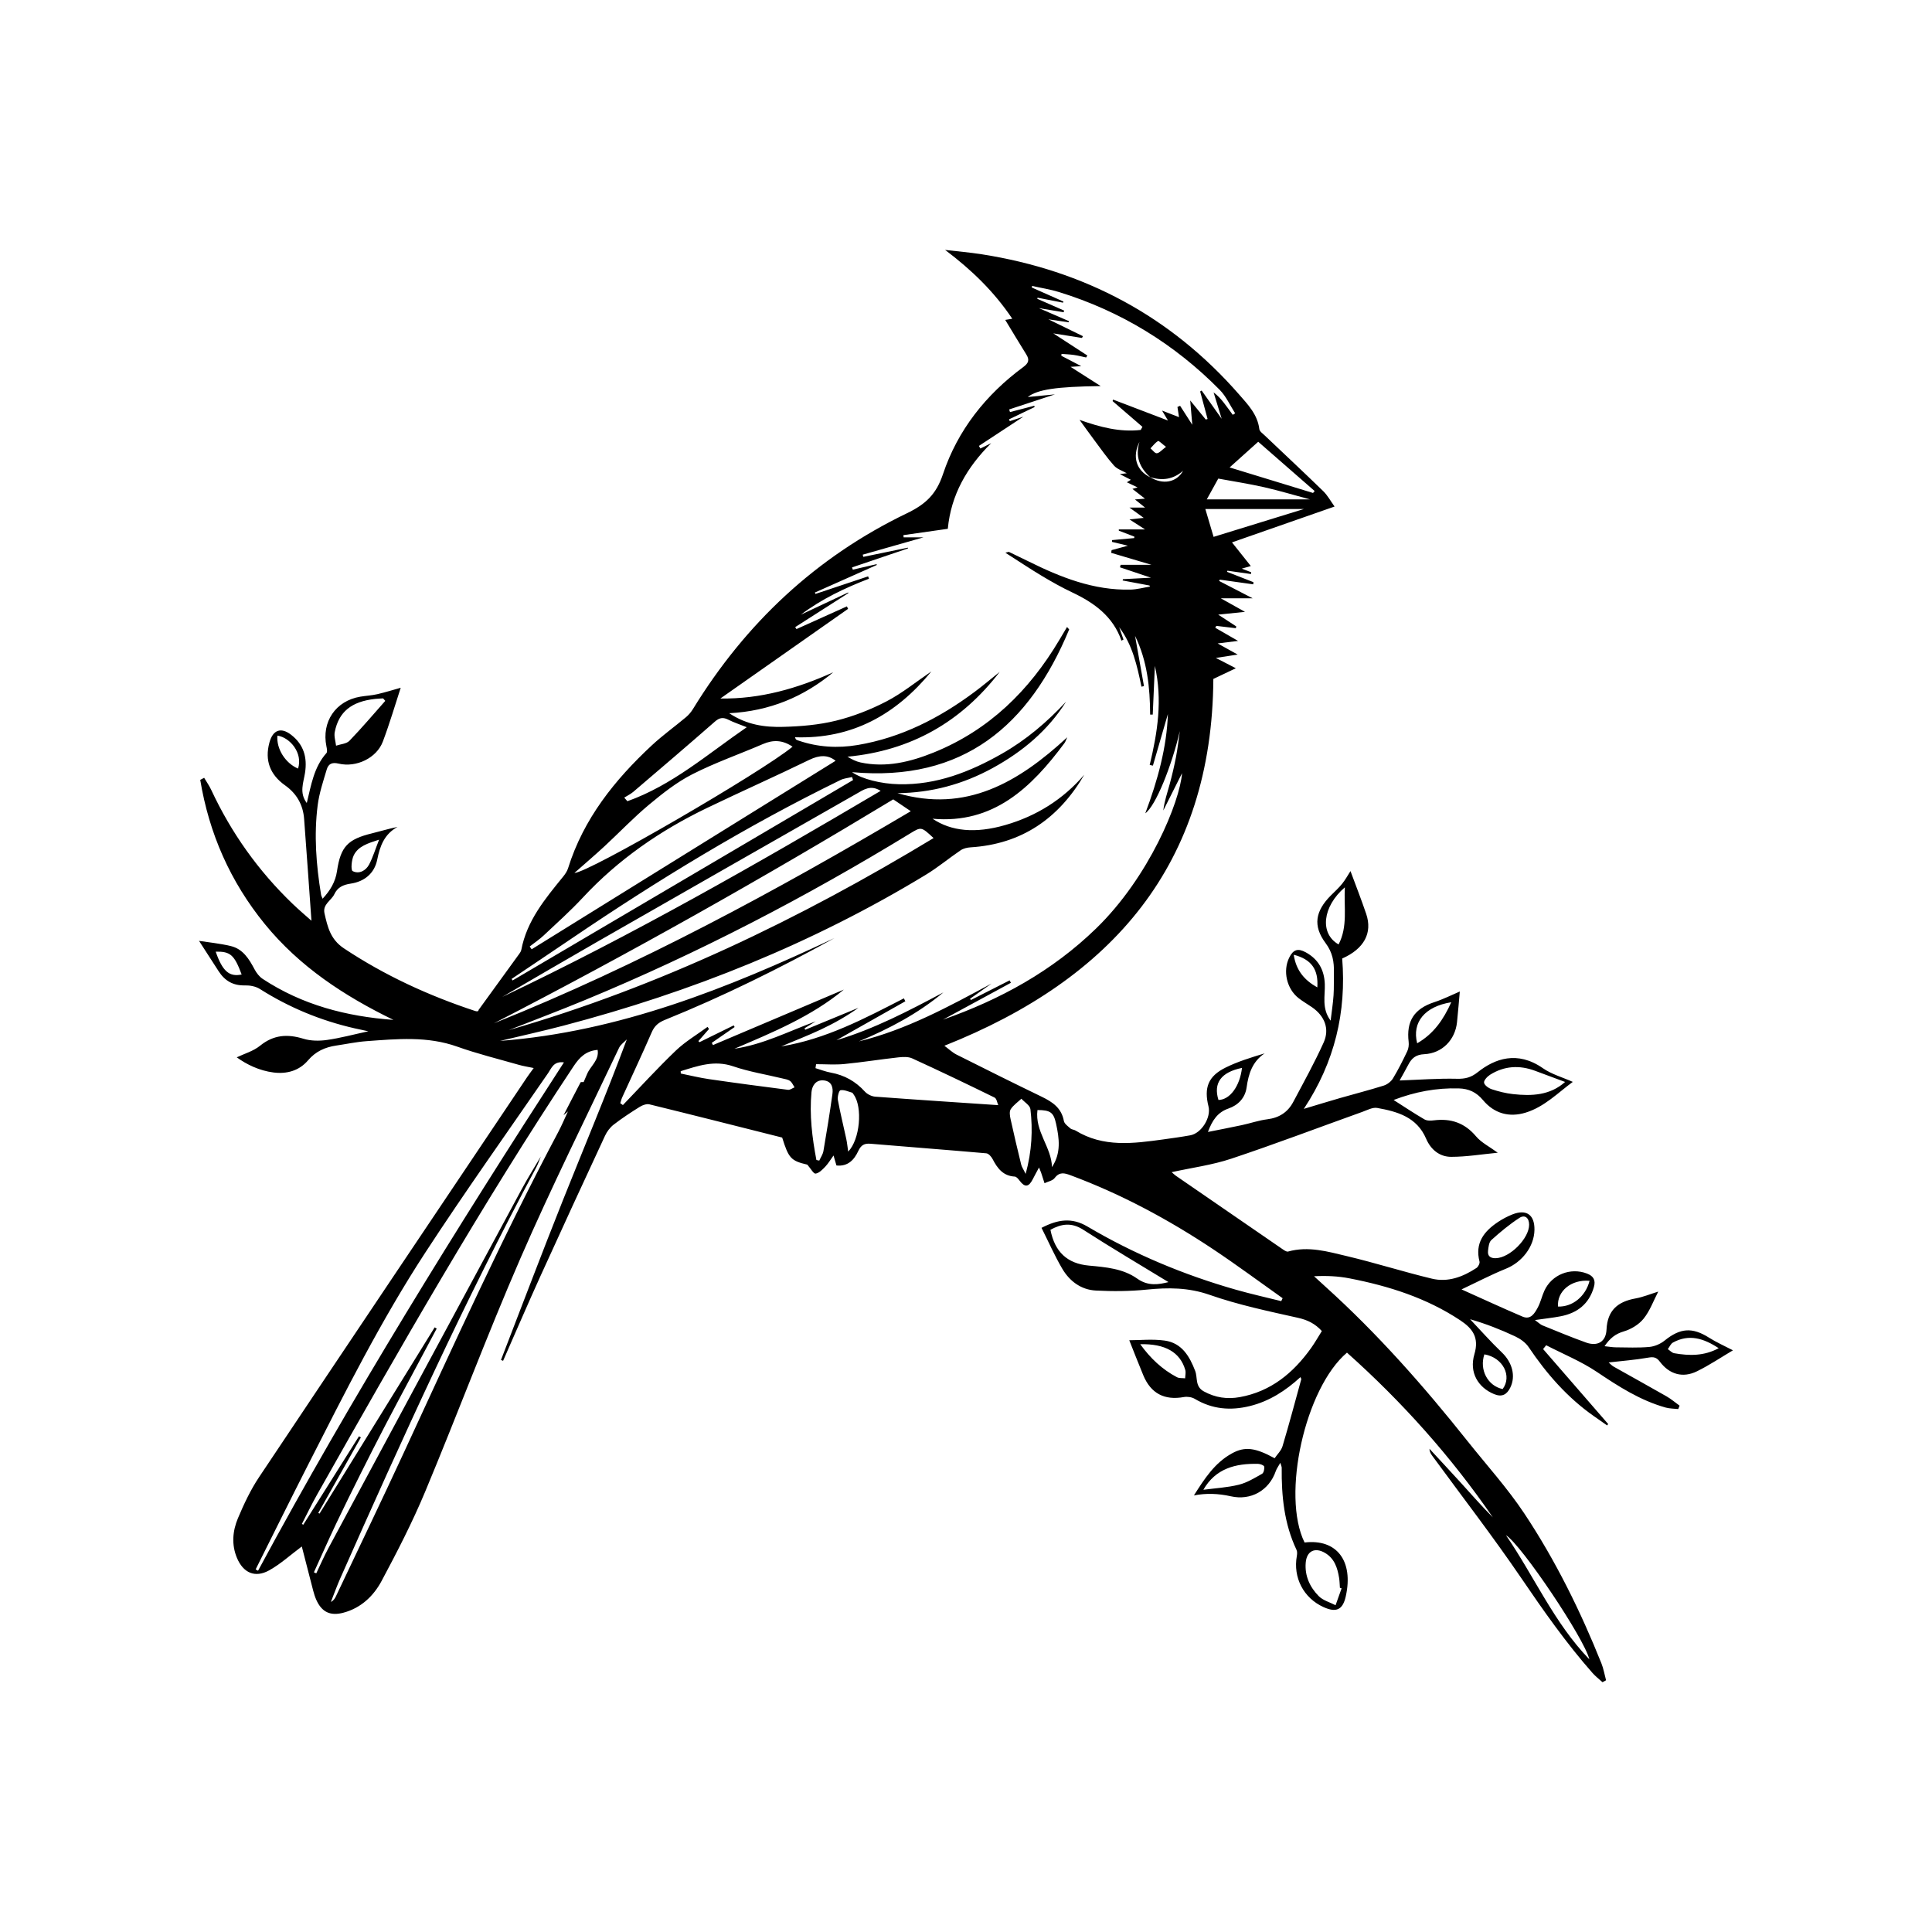
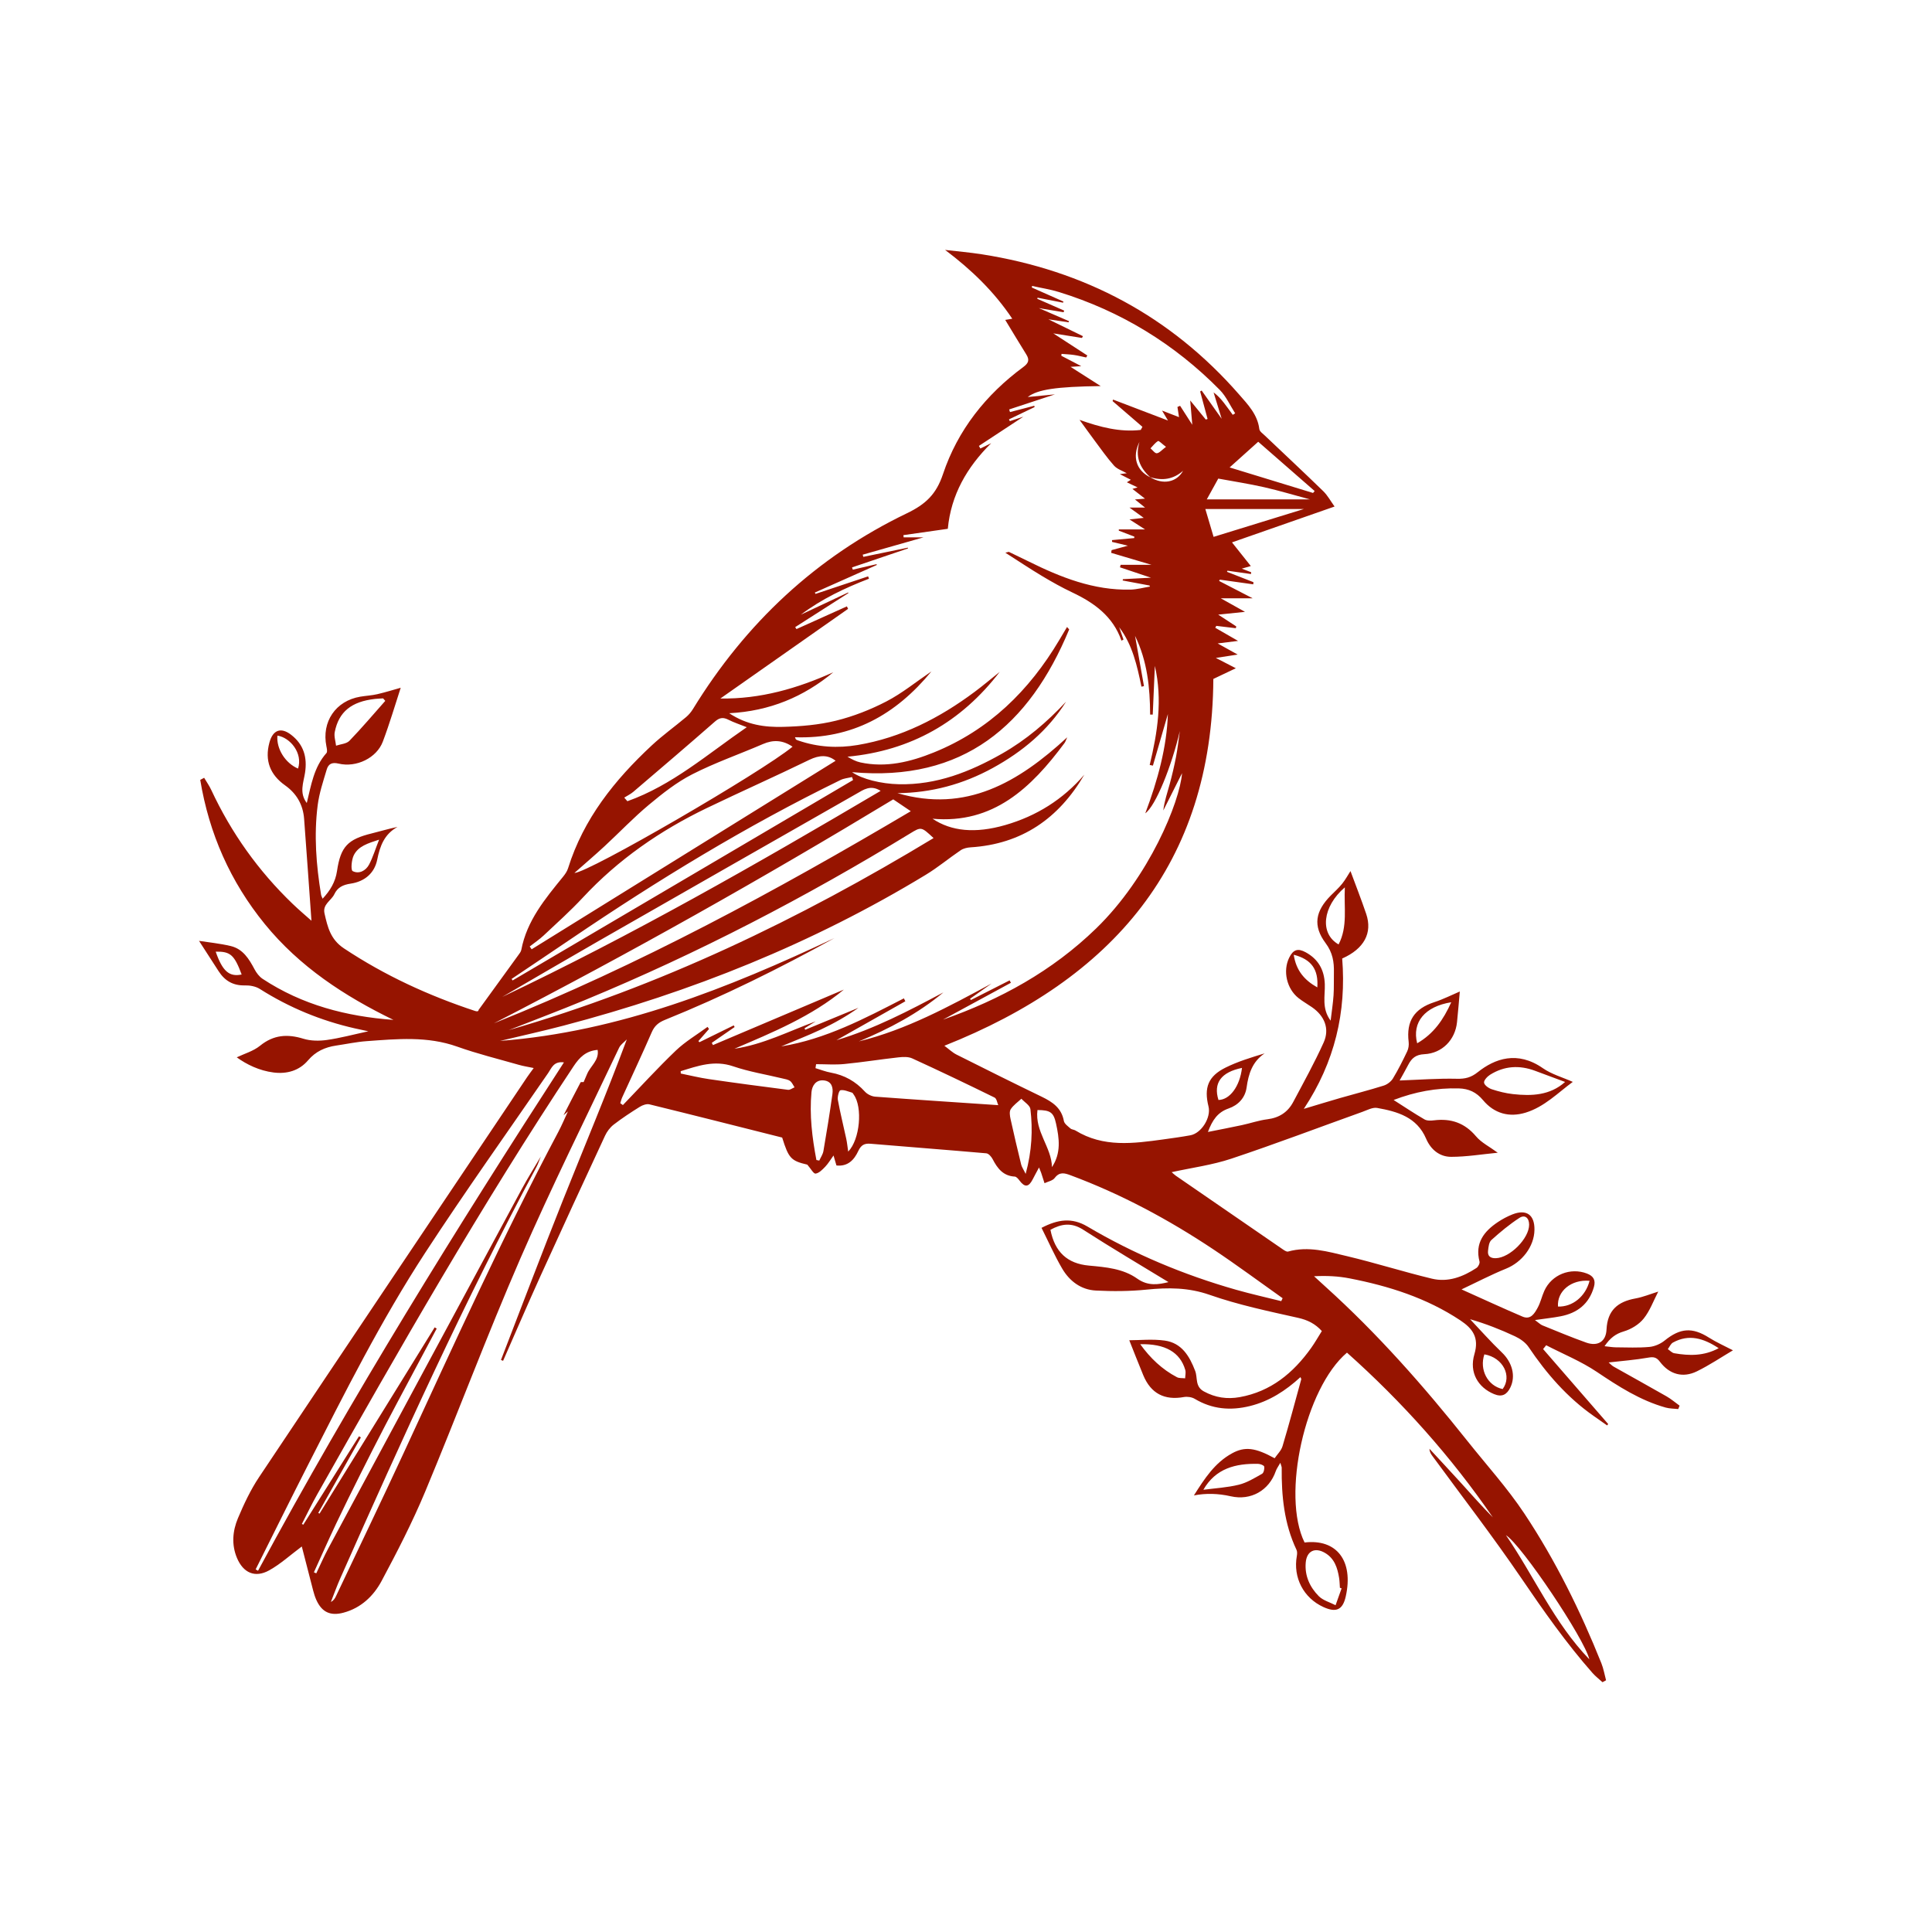
- <svg xmlns="http://www.w3.org/2000/svg" id="Layer_1" data-name="Layer 1" viewBox="0 0 1200 1200">
+ <svg xmlns="http://www.w3.org/2000/svg" id="Layer_1" fill="rgb(150, 20, 0)" data-name="Layer 1" viewBox="0 0 1200 1200">
  <path id="black" d="m187.45,960.55c-7.15,5.32-13.25,10.95-20.31,14.85-8.74,4.83-16.05,1.54-19.94-7.69-3.49-8.29-2.74-16.8.59-24.71,3.7-8.77,7.81-17.55,13.07-25.44,55.35-82.94,110.97-165.71,166.53-248.51,1.14-1.7,2.4-3.32,4.11-5.68-3.37-.71-6.38-1.15-9.28-1.99-12.77-3.66-25.72-6.84-38.21-11.29-18.57-6.62-37.43-4.78-56.32-3.41-6.34.46-12.61,1.81-18.92,2.74-6.89,1.02-12.72,3.63-17.44,9.18-5.51,6.47-13.17,8.59-21.44,7.54-8.87-1.13-16.71-4.98-22.84-9.41,4.66-2.24,10.3-3.82,14.48-7.21,8.41-6.82,16.99-7.39,26.92-4.34,4.55,1.4,9.86,1.44,14.63.76,8.31-1.18,16.46-3.39,25.69-5.39-3.31-.71-5.89-1.25-8.47-1.83-21.04-4.79-40.66-12.89-58.91-24.46-2.55-1.62-6.16-2.29-9.25-2.21-7.37.2-12.56-2.88-16.4-8.89-4.07-6.38-8.21-12.71-12.12-18.77,5.78.91,12.86,1.58,19.72,3.22,7.58,1.81,11.36,8.03,14.79,14.49,1.19,2.24,2.93,4.53,5.02,5.9,24.56,16.19,52.02,23.34,81.22,25.47-30.48-14.81-58.32-33.05-79.91-59.55-21.45-26.33-34.6-56.28-40.09-89.52.81-.43,1.62-.87,2.43-1.3,1.48,2.5,3.18,4.9,4.4,7.52,12.45,26.69,29.24,50.27,50.46,70.68,3.92,3.77,8.08,7.3,12.16,10.92.22.2.7.11-.35-.02-1.51-21.03-2.97-42.32-4.58-63.6-.66-8.72-4.6-15.68-11.82-20.8-9.29-6.58-12.75-15.39-9.74-26.55,2.14-7.94,7.18-9.78,13.57-4.8,7.76,6.04,10.03,14.01,8.56,23.54-.94,6.1-3.73,12.44,1.09,18.78,2.71-11.13,4.41-22.28,12.21-31.03.69-.78.27-2.79-.01-4.15-3.12-15.26,5.72-28.3,21.04-30.87,3.51-.59,7.11-.75,10.57-1.55,5.24-1.22,10.38-2.83,14.53-3.99-3.43,10.46-6.83,22.13-11.11,33.46-3.81,10.1-16.38,16.29-27.52,13.64-4.24-1.01-6.33.35-7.32,3.65-2.19,7.33-4.67,14.71-5.63,22.25-2.37,18.58-.92,37.14,2.12,55.57.12.72.53,1.39.95,2.46,4.7-5.07,7.94-10.36,8.95-17.22,2.26-15.24,6.73-19.71,21.65-23.37,5.23-1.28,10.39-2.87,15.91-4-8.15,4.46-10.9,11.84-12.59,20.31-1.72,8.63-8.07,13.65-16.45,14.9-4.83.72-8.15,2.29-10.18,6.56-1.93,4.05-7.42,6.25-6.11,11.97,1.91,8.39,3.66,16.1,12.05,21.68,25.39,16.87,52.69,29.39,81.51,38.9,1.02.34,2.15.34,2.11-.62,8.22-11.32,16.44-22.63,24.63-33.96.76-1.05,1.7-2.17,1.93-3.37,3.43-18.14,14.79-31.72,25.94-45.44,1.27-1.56,2.51-3.35,3.1-5.24,9.59-30.75,28.95-54.88,52.04-76.37,6.72-6.26,14.25-11.64,21.29-17.55,1.67-1.41,3.15-3.19,4.29-5.06,32.64-53.22,76.55-94.43,132.8-121.5,11.77-5.66,18.29-11.88,22.44-24.31,9.15-27.38,26.64-49.4,49.92-66.57,3.3-2.43,3.93-4.44,1.85-7.78-4.35-6.98-8.57-14.04-13.09-21.47,1.14-.19,2.45-.4,4.37-.72-11.28-16.86-25.38-30.47-41.72-42.75,7.64.9,15.31,1.54,22.9,2.73,63.58,9.98,117.17,38.38,159.67,87.01,5.51,6.31,11.49,12.47,12.6,21.54.18,1.47,2.15,2.81,3.45,4.05,12.09,11.5,24.3,22.87,36.25,34.51,2.75,2.68,4.65,6.25,7.03,9.55-21.25,7.42-41.98,14.67-63.71,22.26,4.36,5.48,8.01,10.07,11.69,14.7-1.15.33-2.97.85-5.62,1.61,2.41.93,4.13,1.59,5.86,2.25-.05.37-.09.73-.14,1.1-4.88-.69-9.75-1.38-14.63-2.07-.08.23-.17.47-.25.7,5.47,2.14,10.95,4.29,16.42,6.43l-.11,1.34c-6.91-.97-13.83-1.94-20.74-2.91-.16.27-.33.53-.49.8,6.8,3.51,13.6,7.03,20.88,10.8h-19.81c5.03,2.81,9.55,5.34,15.02,8.4-5.74.6-10.59,1.1-16.64,1.73,4.3,2.8,7.75,5.06,11.21,7.31-.08.37-.17.75-.25,1.12-4.05-.48-8.1-.97-12.15-1.45-.21.4-.42.79-.63,1.19,4.5,2.59,9,5.19,14.15,8.15-3.87.48-7.5.93-12.68,1.57,4.44,2.47,7.91,4.4,12.43,6.91-4.5.69-8.16,1.26-13.55,2.09,4.6,2.37,8.03,4.14,12.42,6.41-4.81,2.28-9.35,4.45-13.97,6.64-.73,115.09-62.66,186.38-167.06,227.84,2.83,2.09,4.98,4.19,7.54,5.48,17.58,8.84,35.19,17.6,52.9,26.17,6.69,3.24,12.32,6.98,13.78,15.06.32,1.76,2.53,3.29,4.1,4.67.78.7,2.16.67,3.1,1.25,17.32,10.67,35.98,8.09,54.63,5.53,5.58-.77,11.16-1.54,16.7-2.54,6.93-1.25,13.01-11.05,11.3-17.92-2.91-11.67-.21-18.77,10.56-24.12,7.63-3.79,15.89-6.29,24.3-8.85-7.68,5.18-10.02,12.76-11.19,21.18-.91,6.51-5.26,11-11.21,13.05-6.78,2.34-10.07,7.24-12.82,14.58,7.45-1.49,14.27-2.78,21.05-4.24,5.32-1.14,10.53-2.97,15.9-3.64,7.34-.92,12.68-4.41,16.04-10.75,6.48-12.21,13.21-24.33,18.89-36.92,3.85-8.54.58-16.5-7.22-21.92-2.77-1.93-5.74-3.59-8.39-5.68-7.34-5.78-9.82-16.81-5.82-25.04,2.5-5.13,5.4-6.09,10.35-3.37,7.76,4.27,11.47,10.86,11.8,19.72.26,7.32-2.07,15.06,3.62,22.71.69-5.8,1.47-10.76,1.81-15.74.32-4.68.11-9.4.22-14.09.16-6.63-.76-12.44-5.14-18.31-8.03-10.78-6.43-19.86,3.23-29.61,2.38-2.4,4.94-4.67,7.04-7.3,2.08-2.6,3.69-5.57,5.17-7.86,3.17,8.58,6.68,17.52,9.76,26.6,4.01,11.84-1.28,21.67-14.91,27.71,2.66,33.23-4.56,64.27-23.84,93.39,8.15-2.44,15.33-4.65,22.54-6.73,9.01-2.59,18.1-4.9,27.04-7.71,2.21-.69,4.58-2.48,5.77-4.44,3.31-5.44,6.16-11.17,8.9-16.92.81-1.7,1.09-3.91.87-5.79-1.55-13,3.49-20.62,15.94-24.69,5.59-1.82,10.89-4.52,15.83-6.62-.52,5.77-1.04,12.46-1.74,19.12-1.15,10.92-9.2,19.28-20.34,19.82-5.22.25-7.81,2.48-9.92,6.54-1.78,3.43-3.72,6.79-5.38,9.79,12.05-.44,23.84-1.35,35.61-1.07,5.2.12,8.78-.79,12.96-4.12,10.52-8.37,24.55-13.49,40.42-2.43,5.38,3.75,12.09,5.6,18.57,8.49-9.21,6.74-17.61,15.52-29.31,19.1-10.28,3.14-19.55.5-26.45-7.76-4.12-4.93-8.83-7.12-15.05-7.29-13.86-.39-27.14,2.08-40.48,7.19,6.73,4.29,12.84,8.39,19.19,12.07,1.57.91,3.99.8,5.95.56,10.48-1.29,19.01,1.59,26.05,9.95,3.31,3.92,8.34,6.39,13.49,10.18-9.77.94-19.36,2.55-28.94,2.55-7.16,0-12.65-4.46-15.56-11.27-5.73-13.41-17.81-16.86-30.39-19.1-2.81-.5-6.12,1.33-9.1,2.4-27.15,9.73-54.12,19.99-81.48,29.11-11.84,3.95-24.45,5.61-37.07,8.38.84.72,1.66,1.57,2.61,2.23,21.94,15.13,43.89,30.25,65.87,45.33,1.17.8,2.79,2.04,3.83,1.75,12.59-3.54,24.69.03,36.64,2.87,17.67,4.2,35.02,9.72,52.68,13.97,10,2.41,19.29-1.11,27.69-6.64,1.09-.71,2.18-2.87,1.89-4-2.95-11.45,2.76-18.75,11.5-24.57,2.79-1.85,5.81-3.46,8.92-4.69,8.74-3.46,13.88.24,13.71,9.63-.18,10.39-7.74,20.03-17.6,24.04-9.4,3.81-18.42,8.54-27.7,12.9,12.9,5.78,25.31,11.53,37.89,16.9,5.1,2.17,7.51-2.05,9.44-5.59,1.77-3.26,2.56-7.03,4.1-10.44,4.54-10.03,16.22-14.68,26.5-10.71,3.93,1.51,5.54,4.01,4.3,8.34-3.02,10.58-10.33,16.21-20.74,18.21-4.73.91-9.53,1.41-15.89,2.33,2.42,1.75,3.42,2.8,4.65,3.3,9.03,3.65,18.03,7.44,27.2,10.7,7.08,2.51,12.26-.53,12.61-8.11.56-11.97,7.01-17.33,17.99-19.31,4.71-.85,9.22-2.74,14.14-4.25-2.94,5.64-5.15,11.91-9.08,16.79-2.94,3.65-7.77,6.59-12.32,7.93-5.14,1.51-8.55,4.16-11.96,9.19,2.78.29,4.87.68,6.96.7,6.95.05,13.93.38,20.83-.24,3.28-.29,6.9-1.85,9.48-3.93,9.75-7.88,17.19-8.43,27.63-1.83,4.7,2.97,9.84,5.22,14.86,7.85-7.16,4.23-14.51,9.19-22.4,13.06-8.7,4.27-17.04,1.92-22.95-5.93-2.18-2.9-4.01-3.16-7.41-2.56-7.92,1.41-15.98,1.99-24.45,2.97,1.04.89,1.95,1.94,3.08,2.58,10.94,6.18,21.96,12.22,32.86,18.47,2.87,1.64,5.42,3.85,8.12,5.79-.28.7-.56,1.41-.83,2.11-2.61-.29-5.33-.23-7.82-.93-15.77-4.42-29.24-13.09-42.72-22.14-9.79-6.57-20.94-11.11-31.49-16.56-.64.79-1.27,1.58-1.91,2.37,13.47,15.52,26.95,31.05,40.42,46.57-.22.29-.44.57-.66.86-2.79-1.96-5.58-3.91-8.37-5.87-16.39-11.51-29.27-26.28-40.39-42.81-1.92-2.85-5.26-5.18-8.44-6.67-8.93-4.18-18.12-7.8-27.91-10.62,6.56,6.91,12.86,14.09,19.75,20.66,6.39,6.09,8.78,14.66,5.19,21.87-2.17,4.36-5.18,5.99-10.03,3.99-9.94-4.1-15.6-13.44-12.24-24.78,3.06-10.33-1.05-15.93-8.75-21.04-20.99-13.93-44.46-21.35-68.89-26.09-6.96-1.35-14.11-1.71-21.96-1.3,2.38,2.18,4.75,4.37,7.15,6.53,32.33,29.18,61.02,61.72,88.09,95.75,11.91,14.97,24.86,29.25,35.41,45.13,19.34,29.12,34.79,60.45,47.81,92.93,1.36,3.38,1.96,7.06,2.92,10.61-.74.4-1.48.8-2.22,1.2-2.08-1.91-4.36-3.65-6.22-5.76-16.3-18.49-30.39-38.59-44.26-58.96-17.53-25.73-36.59-50.42-54.99-75.56-.95-1.3-1.93-2.59-1.98-4.7,6.49,7.03,13.04,14.01,19.47,21.1,6.56,7.23,13,14.57,19.89,21.51-26-37.82-56.37-71.79-90.61-102.33-26.04,22.04-40.83,88.6-26.34,117.92,19.97-2.37,30.51,11.41,25.59,33.46-1.86,8.35-5.87,10.28-13.84,6.65-12.41-5.64-18.98-18.33-16.55-31.75.22-1.23.3-2.73-.2-3.79-7.69-16.21-9.37-33.47-9.2-51.07,0-.53-.29-1.06-.85-3.01-1.3,2.33-2.3,3.64-2.81,5.12-4.17,12.12-15.52,18.52-27.96,15.69q-11.8-2.68-22.91-.54c6.63-10.48,12.99-20.29,23.68-26.14,7.97-4.37,14.4-3.56,26.46,3.05,1.63-2.41,4.07-4.7,4.9-7.47,4.12-13.78,7.82-27.69,11.63-41.57.07-.27-.23-.64-.5-1.34-9.18,8.41-19.28,14.98-31.43,17.97-12.01,2.95-23.38,2-34.19-4.47-1.85-1.11-4.64-1.51-6.79-1.13-12.04,2.17-20.51-2.19-25.22-13.57-3.13-7.56-6.09-15.18-8.69-21.71,6.61,0,14.45-.85,22.03.21,10.52,1.46,15.41,9.66,18.91,18.85,1.63,4.27-.21,9.67,5.39,12.72,7.17,3.91,14.49,4.95,22.29,3.55,19.32-3.48,33.21-14.97,44.28-30.45,2.39-3.34,4.41-6.93,6.71-10.59-4.12-4.54-8.78-6.87-14.81-8.22-18.44-4.12-37.06-8.03-54.84-14.25-13.22-4.63-25.84-4.61-39.22-3.26-10.42,1.05-21.03,1.11-31.5.57-9.2-.47-16.34-5.84-20.91-13.64-4.7-8.01-8.46-16.57-12.83-25.3,10.16-5.28,18.84-6.53,28.45-.86,29.03,17.13,59.93,30.07,92.35,39.3,9.28,2.64,18.72,4.74,28.09,7.08.29-.6.57-1.21.86-1.81-14.34-10.15-28.44-20.64-43.06-30.37-27.87-18.55-57.23-34.33-88.7-46.02-3.76-1.4-6.83-2.24-9.82,1.72-1.28,1.7-4.16,2.19-6.31,3.23-.7-2.17-1.39-4.34-2.1-6.5-.22-.67-.52-1.32-1.31-3.27-1.64,3.07-2.82,5.19-3.91,7.34-2.51,4.92-4.94,5.15-8.16.85-.78-1.04-1.94-2.48-2.98-2.53-7.24-.39-10.79-5.09-13.77-10.85-.79-1.52-2.5-3.48-3.93-3.61-23.95-2.11-47.93-3.91-71.88-5.94-3.89-.33-5.92.83-7.64,4.51-2.51,5.41-6.39,9.75-13.56,8.99-.55-1.9-1.07-3.67-1.81-6.2-1.92,2.65-3.31,5.04-5.17,6.98-1.72,1.79-3.83,3.99-5.99,4.27-1.26.16-2.96-3.1-5.13-5.57-10.12-2.36-11.58-3.92-15.61-16.82-27.9-7.02-55.12-13.94-82.4-20.62-1.8-.44-4.31.45-6.01,1.51-5.56,3.46-11.05,7.07-16.23,11.06-2.24,1.73-4.17,4.29-5.37,6.88-13.52,29.09-26.97,58.22-40.23,87.43-7.89,17.38-15.41,34.93-23.1,52.4-.44-.17-.88-.35-1.31-.52,12.8-33.09,25.33-66.28,38.47-99.23,13.2-33.07,27.02-65.89,39.69-99.88-1.63,1.72-3.83,3.16-4.8,5.19-20.63,43.57-42.14,86.75-61.35,130.94-20.77,47.79-39.01,96.67-59.09,144.76-7.92,18.97-17.38,37.36-27.09,55.51-5,9.33-12.76,16.76-23.64,19.67-8.16,2.19-13.47-.31-16.89-7.94-.84-1.87-1.45-3.86-1.97-5.84-2.45-9.36-4.84-18.74-7.04-27.3ZM714.33,296.34c7.95,4.94,16.55,3.3,20.5-3.93,6.1-6.93,5.91-14.42-.54-20.72-8.09-7.92-18.95-6.78-26.54,2.77-4.67,9.21-2,17.84,6.81,22.06l-.23-.18Zm-361.57,393.99c3.25-6.08,6.5-12.16,9.75-18.24.71-1.66,1.44-3.32,2.14-4.99,2.07-5,7.65-8.59,6.54-15-7.31.6-11.3,4.71-14.95,10.21-57.21,86.14-108.37,175.88-159.19,265.84-3.4,6.02-6.38,12.27-9.56,18.41.3.15.6.3.9.45,11.52-18.3,23.05-36.61,34.57-54.91.39.24.79.48,1.18.72-8.82,15.63-17.64,31.26-26.46,46.9.26.14.53.28.79.41,23.84-38.56,47.67-77.12,71.51-115.68.42.25.84.5,1.26.75-5.34,10.01-10.68,20.02-16.01,30.04-5.36,10.09-10.78,20.15-16.05,30.28-5.19,9.98-10.28,20-15.31,30.06-5.11,10.22-10.19,20.45-15.08,30.78-4.74,10.01-9.23,20.15-13.82,30.23.49.21.98.43,1.47.64,2.51-5.22,4.81-10.55,7.55-15.65,39.97-74.34,79.97-148.65,120.04-222.94,3.72-6.9,7.91-13.55,11.88-20.32-.92,2.23-1.65,4.55-2.78,6.67-44.6,83.11-83.48,168.94-121.67,255.1-2.17,4.88-3.97,9.93-5.94,14.9,1.75-.9,2.5-2.18,3.14-3.52,14.04-29.65,28.28-59.2,42.05-88.97,30.99-67.02,61.47-134.28,96.11-199.54,2.18-4.11,3.97-8.42,5.94-12.64Zm320.72-209.13c-15.86,27.14-38.8,43.1-70.67,45.1-2.09.13-4.43.67-6.12,1.81-7.3,4.94-14.11,10.65-21.63,15.21-70.26,42.68-145.75,72.91-225.12,93.74-13.05,3.42-26.24,6.33-39.36,9.47,74.05-5.68,141.51-32.73,207.72-63.88-34.2,18.88-69.11,36.2-105.3,50.82-3.94,1.59-6.45,3.66-8.18,7.64-5.9,13.58-12.22,26.98-18.35,40.46-.53,1.16-.81,2.43-1.21,3.64.54.39,1.09.78,1.63,1.17,10.92-11.33,21.53-22.98,32.89-33.85,5.88-5.62,13.08-9.85,19.69-14.71.3.43.61.87.91,1.3l-6.59,7.53c.22.23.44.45.65.68,7.09-3.48,14.19-6.96,21.28-10.44.19.34.38.68.57,1.02-4.73,3.27-9.46,6.54-14.19,9.82.24.46.49.93.73,1.39,27.19-11.52,54.37-23.05,81.3-34.46-20.03,16.6-44.05,26.53-67.96,36.73,17.87-2.62,33.77-10.88,50.47-17-2.3,1.43-4.61,2.86-6.92,4.29.14.31.28.61.41.92,11.02-4.54,22.04-9.09,33.06-13.63-7.42,5.29-15.26,9.69-23.36,13.5-8.06,3.79-16.4,7-24.62,10.47,27.55-4.47,51.82-17.29,76.2-29.84.3.6.61,1.2.91,1.81-14.2,8.02-28.4,16.05-42.82,24.2,23.57-7.04,45.04-18.32,66.46-29.71-15.8,13.16-33.68,22.6-52.51,30.43,29.56-7.25,55.96-21.67,82.46-35.95-4.46,3.15-8.93,6.3-13.39,9.45.16.27.32.54.49.81,8.03-4.07,16.06-8.14,24.09-12.21.26.5.52,1,.79,1.5-14.07,7.63-28.14,15.26-42.2,22.9,35.54-12.46,67.89-30.19,95.15-56.67,32.97-32.02,51.97-78.61,53.35-96.42-3.85,7.65-7.75,15.41-11.65,23.17.68-5.75,2.52-11.02,3.98-16.39,1.52-5.6,2.85-11.27,3.94-16.96,1.01-5.29,1.59-10.65,2.36-15.98-5.12,21.81-14.94,46.41-21.46,51.08,7.75-20.55,13.38-41.25,14.03-61.65-2.85,9.82-6.07,20.92-9.3,32.03-.66-.14-1.33-.27-1.99-.41,4.83-20.12,8.07-40.3,3.21-61.52-.46,10.54-.89,20.38-1.32,30.22-.54,0-1.08,0-1.62,0-.08-16.8-1.76-33.27-9.37-48.88,1.88,10.62,3.71,20.92,5.54,31.22l-1.56.33c-2.72-13.01-5.53-25.98-13.84-36.92.89,2.56,1.79,5.11,2.68,7.67-.42.22-.84.44-1.26.67-5.27-15.12-16.91-23.48-30.53-29.93-6.43-3.04-12.66-6.55-18.77-10.2-7.47-4.47-14.71-9.32-22.8-14.48,1.57-.36,2-.61,2.25-.49,4.06,1.93,8.11,3.88,12.14,5.88,19.98,9.91,40.47,18.06,63.3,17.52,4.05-.1,8.08-1.23,12.12-1.88-.1-.22-.19-.44-.29-.67-5.57-1.04-11.14-2.09-16.71-3.13.08-.27.17-.54.25-.81,5.47-.29,10.93-.58,17.37-.91-7.23-2.42-13.24-4.44-19.25-6.45.13-.52.26-1.04.4-1.55h19.17c-8.58-2.55-16.82-5-25.06-7.45.1-.56.19-1.12.29-1.68,2.92-.79,5.83-1.58,10.12-2.75-4.25-1.01-7.04-1.68-9.83-2.35-.01-.37-.03-.75-.04-1.12,4.6-.42,9.2-.84,13.8-1.26.03-.3.05-.6.08-.9-3.22-1.23-6.43-2.47-9.65-3.7,0-.26-.01-.53-.02-.79h16.29c-4.04-2.6-6.65-4.28-9.64-6.2,2.71-.29,4.98-.54,8.85-.95-3.51-2.54-5.77-4.18-8.84-6.39h9.68c-2.37-1.91-4.04-3.24-6.3-5.06,2.56-.2,4.16-.33,6.23-.49-2.82-2.18-5.22-4.04-7.81-6.06,1.26-.37,2.08-.61,3.21-.93-2.4-1.14-4.41-2.11-6.65-3.18.94-.6,1.66-1.05,2.46-1.56-2.11-1.08-4.15-2.13-6.84-3.52,2.04-.25,3.28-.41,4.32-.54-2.68-1.53-5.95-2.53-7.9-4.71-4.4-4.92-8.18-10.4-12.15-15.69-3-4-5.89-8.09-9.29-12.76,12.83,4.56,25.11,7.76,38.01,6.26.35-.64.7-1.28,1.05-1.93-6.18-5.33-12.35-10.65-18.53-15.98.1-.31.2-.63.3-.94,11.45,4.37,22.89,8.73,34.11,13.01-.86-1.44-1.87-3.13-3.69-6.18,4.35,1.68,7.31,2.83,10.54,4.08-.36-2.36-.67-4.34-.98-6.33.55-.24,1.1-.48,1.65-.72,2.41,3.76,4.83,7.52,7.57,11.79-.42-4.91-.8-9.41-1.29-15.11,3.83,4.7,6.75,8.28,9.67,11.86.37-.12.75-.24,1.12-.36-1.54-5.69-3.07-11.38-4.61-17.08.31-.19.61-.39.92-.58,3.83,5.4,7.65,10.79,12.45,17.56-1.97-6.45-3.5-11.43-5.03-16.41,2.55,1.9,4.53,4.09,6.35,6.41,1.93,2.45,3.71,5.01,5.56,7.53.5-.31.99-.63,1.49-.94-3.15-4.89-5.58-10.5-9.58-14.56-28.17-28.57-61.48-48.91-99.86-60.77-5.44-1.68-11.12-2.54-16.7-3.79-.05.33-.1.66-.15.99,6.54,2.9,13.09,5.8,19.63,8.7-.09.24-.17.48-.26.71l-15.81-3.1c-.06.23-.12.46-.18.69,5.57,2.45,11.15,4.9,16.72,7.34-.13.34-.26.68-.4,1.02-4.75-.8-9.5-1.6-15.33-2.58,6.96,3.02,12.85,5.58,18.74,8.13-.09.23-.19.46-.28.69-3.79-.56-7.57-1.12-12.56-1.86,7.96,3.88,14.72,7.18,21.48,10.48-.21.36-.41.73-.62,1.09-5.68-.9-11.36-1.81-17.79-2.83,7.52,4.89,14.33,9.31,21.13,13.73-.24.41-.49.83-.73,1.24-2.54-.54-5.05-1.2-7.61-1.57-2.54-.37-5.12-.46-7.69-.67-.04.39-.08.79-.12,1.18,3.72,1.94,7.44,3.87,12.38,6.45-3.07.19-4.59.29-6.65.42,6.21,3.96,11.85,7.57,18.72,11.95-27.84.36-39.31,2.15-45.33,6.8,5.45-.53,10.9-1.07,16.91-1.65-9.87,3.25-19.15,6.31-28.43,9.36l.52,1.63c5.03-1.31,10.06-2.61,15.09-3.92l.18.82c-5.3,2.54-10.6,5.09-15.9,7.63.17.37.34.74.52,1.11,2.52-.83,5.04-1.66,8.39-2.76-9.77,6.42-18.68,12.29-27.6,18.15.31.53.62,1.07.93,1.6,2.23-1.1,4.47-2.2,6.7-3.3-15.09,14.94-24.96,32.12-26.94,53.18-9.3,1.32-18.44,2.63-27.58,3.93.05.46.1.92.14,1.39h12.31c-11.4,3.25-24.57,7-37.73,10.75.13.45.26.91.39,1.36,9.22-1.91,18.45-3.81,27.67-5.72.02.16.03.32.05.48-11.58,3.93-23.16,7.85-34.73,11.78l.47,1.41c4.93-1.14,9.86-2.28,14.79-3.42.03.17.05.34.08.52-12.81,5.7-25.63,11.41-38.44,17.11.13.28.27.57.4.85,10.9-3.63,21.8-7.27,32.69-10.9.18.49.36.97.53,1.46-15.02,5.77-29.45,12.64-42.34,22.35,9.81-4.61,19.63-9.21,29.44-13.82.02.15.04.3.06.44-11,7.03-21.99,14.06-32.99,21.09.27.41.53.82.8,1.22,10.44-4.7,20.88-9.4,31.31-14.1.25.51.49,1.02.74,1.54-26.32,18.48-52.65,36.96-79.32,55.68,24.83.41,47.84-6.25,70.14-16.3-18.45,15.27-39.43,24.13-64.66,25.45,11.05,7.33,22.27,8.76,33.45,8.47,11-.28,22.22-1.22,32.86-3.84,10.81-2.66,21.48-6.85,31.38-11.99,9.69-5.03,18.32-12.1,27.9-18.6-22.14,26.95-49.41,42.1-84.74,40.88.39.82.46,1.27.72,1.44.45.3,1,.47,1.53.65,11.99,4.1,24.32,4.81,36.68,2.73,27.06-4.55,50.79-16.71,72.59-32.95,5.35-3.98,10.44-8.3,15.65-12.47-23.88,31.1-55.12,48.97-94.56,52.68,2.63,1.57,5.24,2.95,8.02,3.55,15.92,3.43,31.03-.29,45.61-6.19,34.28-13.87,59.22-38.36,77.88-69.75,1.62-2.72,3.24-5.44,4.86-8.16.45.5.89.99,1.34,1.49-24.72,59.61-65.77,94.91-134.86,88.66,6.11,4.28,17.97,7.26,29.08,7.5,23.35.52,44.1-7.66,63.96-18.94,15.1-8.58,28.11-19.69,39.89-32.35-11.33,17.97-27.06,31.05-45.52,41.19-18.5,10.16-38.22,15.44-59.22,15.65,42.59,12.41,75.08-6.68,105.45-34.7-.78,1.68-1.08,2.76-1.71,3.6-20.63,27.79-44.22,50.36-81.95,46.97,11.61,7.81,26.53,9.32,45.19,3.93,19.43-5.61,35.86-15.92,49.04-31.22Zm-154.48-8.67c-4.66-3.78-10.02-3.64-16.34-.57-21.05,10.24-42.46,19.75-63.56,29.9-28.99,13.95-55.08,31.97-77.12,55.68-7.66,8.23-16.08,15.77-24.28,23.48-2.68,2.52-5.78,4.58-8.69,6.86.4.58.8,1.16,1.21,1.74,62.99-39.07,125.99-78.14,188.78-117.08Zm-360.2,502.24c.49.28.99.56,1.48.84,58.21-108.04,122.92-212.18,189.99-315.75-6.43-.84-7.69,3.57-9.77,6.58-25.54,37.11-51.71,73.82-76.32,111.54-27.51,42.16-50.1,87.18-72.91,132-10.96,21.53-21.66,43.19-32.48,64.79Zm396.01-478.27c-81.16,49.12-163.72,95.66-248.03,139.09,90.13-36.07,175.15-82.16,258.93-131.73-3.73-2.52-7.25-4.9-10.9-7.36Zm-62.55-32.72c-6.11-4.15-11.99-4.4-18.38-1.64-14.61,6.31-29.73,11.56-43.87,18.77-9.7,4.94-18.53,11.93-26.95,18.95-9.64,8.05-18.34,17.22-27.57,25.76-6,5.55-12.23,10.85-18.72,16.59,8.82-.12,116.3-62.59,135.5-78.43Zm87.6,56.77c-7.7-7.18-7.65-7.09-14.74-2.77-64.65,39.47-131.64,74.37-201.67,103.32-15.72,6.5-31.64,12.51-47.48,18.74,93.69-27,180.61-68.92,263.88-119.29Zm40.18,165.89c-.65-1.41-.98-4.08-2.3-4.73-16.95-8.32-33.98-16.47-51.14-24.32-2.49-1.14-5.84-.95-8.71-.63-11.17,1.24-22.27,3.03-33.45,4.12-5.8.57-11.69.1-17.55.1-.13.82-.25,1.65-.38,2.47,3.18.95,6.3,2.19,9.55,2.78,8.44,1.54,15.38,5.43,21.16,11.81,1.5,1.65,4.18,2.95,6.41,3.12,25.03,1.87,50.08,3.49,76.41,5.27Zm-308.25-67.16c80.71-38.31,158.02-82.47,235.2-128.06-6.32-3.96-10.63-.7-14.97,1.77-53.48,30.5-106.96,60.99-160.38,91.58-20.01,11.46-39.9,23.14-59.84,34.72Zm5.98-11.26c.2.32.41.64.61.96,70.49-41.49,140.98-82.98,211.47-124.47l-.65-1.88c-2.41.6-5.01.8-7.19,1.87-58.32,28.44-113.52,62.18-167.16,98.56-12.33,8.36-24.71,16.64-37.07,24.96Zm334.68,155.82c2.71,13.85,10.5,21.01,23.88,22.24,10.5.96,21.2,1.84,30.06,8.12,6.85,4.86,13.45,3.59,19.37,2.14-17.35-10.6-35.39-21.21-52.97-32.54-7.3-4.71-13.58-3.65-20.34.03Zm-264.72-268.43c.65.75,1.3,1.49,1.95,2.24,27.8-9.87,49.75-29.21,74.15-45.97-4.47-1.79-8.05-2.94-11.36-4.62-3.23-1.64-5.5-1.43-8.4,1.11-16.77,14.7-33.74,29.16-50.7,43.64-1.68,1.43-3.75,2.41-5.64,3.6Zm584.37,176.61c-6.24-2.32-12.44-4.61-18.63-6.93-9.72-3.63-19.14-3.08-27.98,2.47-1.72,1.08-3.96,3.52-3.71,4.95.28,1.62,2.88,3.42,4.83,4.06,4.24,1.39,8.66,2.5,13.09,2.99,11.71,1.31,23.1.79,32.41-7.54Zm-208.37-381.69c17.82,5.45,34.82,10.66,51.82,15.86.34-.4.67-.79,1.01-1.19-11.73-10.25-23.46-20.49-35.06-30.62-6.63,5.95-12.05,10.82-17.76,15.95Zm-340.95,375c.02.49.04.98.07,1.46,5.84,1.18,11.64,2.63,17.53,3.48,16.34,2.38,32.7,4.55,49.08,6.64,1.26.16,2.69-1.01,4.05-1.55-.91-1.35-1.56-3.06-2.8-3.95-1.29-.94-3.13-1.18-4.77-1.58-10.2-2.47-20.66-4.14-30.54-7.52-11.72-4.01-22.01-.24-32.62,3.02Zm330.99-331.87c19.17-5.91,37.64-11.61,56.11-17.3h-61.22c1.92,6.5,3.44,11.63,5.12,17.3Zm79.53,653.1l-1.06-.35c-.16-2.06-.16-4.14-.5-6.17-1.02-6.25-2.89-12.1-8.82-15.54-6.25-3.63-11.3-1.1-11.91,6.06-.7,8.2,2.55,15.23,8.09,20.83,2.66,2.69,6.92,3.81,10.45,5.64,1.25-3.49,2.49-6.98,3.74-10.47Zm-326.24-266.06c.6.12,1.21.24,1.81.36.88-1.97,2.21-3.85,2.57-5.91,2.02-11.77,3.95-23.56,5.59-35.39.53-3.87-.27-7.89-5.22-8.48-5.12-.61-7.42,3.39-7.78,7.23-1.33,14.21.4,28.26,3.05,42.18Zm242.5-410.33h64.04c-9.79-2.63-19.04-5.43-28.43-7.56-9.42-2.13-19-3.6-28.48-5.35-2.35,4.25-4.37,7.92-7.13,12.91Zm-510.26,125.16c-.45-.52-.9-1.04-1.34-1.55-1.67.11-3.34.15-5,.33-14.62,1.62-22.56,7.97-25.05,20.61-.52,2.66.51,5.62.82,8.44,2.82-.97,6.47-1.13,8.31-3.04,7.71-7.98,14.89-16.49,22.26-24.8Zm397.76,293.8c3.9-14.37,4.47-27.28,2.95-40.22-.28-2.35-3.66-4.32-5.61-6.47-2.26,2.13-4.96,3.97-6.61,6.5-.95,1.45-.56,4.09-.13,6.05,2.07,9.47,4.31,18.91,6.61,28.32.36,1.49,1.34,2.84,2.8,5.82Zm312.71,31.5c-.02-4.17-2.63-6.39-6.07-4.15-6.17,4.01-11.91,8.79-17.39,13.73-1.51,1.36-1.8,4.4-2.07,6.73-.37,3.33,1.59,4.64,4.85,4.55,8.76-.26,20.71-12.26,20.68-20.86Zm37.41,270.02c-3.1-12.94-42.06-70.98-51.81-77.12,17.6,25.63,29.87,54.44,51.81,77.12Zm-239.75-105.32c7.39-.99,14.89-1.38,22.04-3.15,5.07-1.25,9.79-4.17,14.42-6.78,1.03-.58,1.59-3.06,1.33-4.47-.15-.8-2.41-1.67-3.74-1.7-14.01-.34-26.44,2.81-34.05,16.1Zm-220.59-210.06c7.34-7.52,9.02-27.6,3.44-35.34-.33-.46-.62-1.15-1.07-1.28-2.39-.68-4.95-1.9-7.18-1.48-.93.17-1.98,4.06-1.62,6.02,1.47,8.09,3.49,16.08,5.21,24.13.53,2.47.77,4.99,1.21,7.95Zm181.38,119.64c6.23,8.66,13.57,15.64,22.79,20.49,1.43.75,3.39.49,5.1.7.05-1.74.55-3.62.08-5.21-3.22-11.02-12.5-16.34-27.98-15.98Zm127.09-283.76c-13.96,11.95-15.75,28.74-3.89,35.45,5.79-11.1,3.24-22.92,3.89-35.45Zm-190.92,138.3c-1.72,13.38,8.76,23.06,9,35.47,5.8-8.75,4.54-17.9,2.54-27.02-1.54-7.02-3.52-8.38-11.54-8.44Zm257.02-66.94c-16.34,2.62-24.53,12.35-21.18,25.5,10.23-5.91,16.24-14.56,21.18-25.5Zm166.09,214.87c-9.39-6.18-18.48-8.94-28.38-3.51-1.4.77-2.15,2.7-3.2,4.1,1.32.88,2.55,2.3,3.98,2.55,9.3,1.62,18.5,1.81,27.6-3.13Zm-134.18,25.39c5.95-7.94.37-19.53-11.35-21.56-3.23,9.54,2.06,19.59,11.35,21.56ZM235.46,521.53c-7,2.27-12.93,4.04-15.73,9.7-1.42,2.87-1.92,9.19-.7,9.82,3.91,2.03,8.18-.18,10.25-4.12,2.35-4.5,3.84-9.45,6.18-15.4Zm751.85,274c-11.38-.99-20.32,6.46-19.61,16,8.95.3,17.1-6.22,19.61-16Zm-230.5-112.32c7.11-.11,13.29-8.55,14.61-19.91-12.95,2.62-17.91,9.39-14.61,19.91ZM172.3,456.9c-.71,8.16,4.88,17.1,12.82,20.48,3.11-9.55-4.89-19.3-12.82-20.48Zm631.26,136.11c1.45,9.73,6.62,15.8,14.65,20.28.77-11.22-3.68-17.43-14.65-20.28Zm-669.59-1.92c4.2,12.15,8.44,15.82,16.13,14.19-4.54-12.17-6.99-14.38-16.13-14.19Zm573.78-316.63c7.58-9.55,18.44-10.69,26.54-2.77,6.45,6.3,6.64,13.79.54,20.72-6.06,5.36-12.95,6.34-20.5,3.93l.23.18c-6.76-5.97-9.57-13.15-6.81-22.06Zm16.47,3.09c-2.52-1.9-4.42-3.92-4.93-3.62-1.82,1.08-3.17,2.96-4.7,4.54,1.32,1.1,2.75,3.19,3.94,3.06,1.64-.18,3.08-2.04,5.69-3.98Zm-361.7,394.53c-.66.06-1.75-.11-1.92.21-3.58,6.77-7.07,13.59-10.57,20.4.91-.79,1.82-1.58,2.73-2.37,3.25-6.08,6.5-12.16,9.75-18.24Z" />
</svg>
